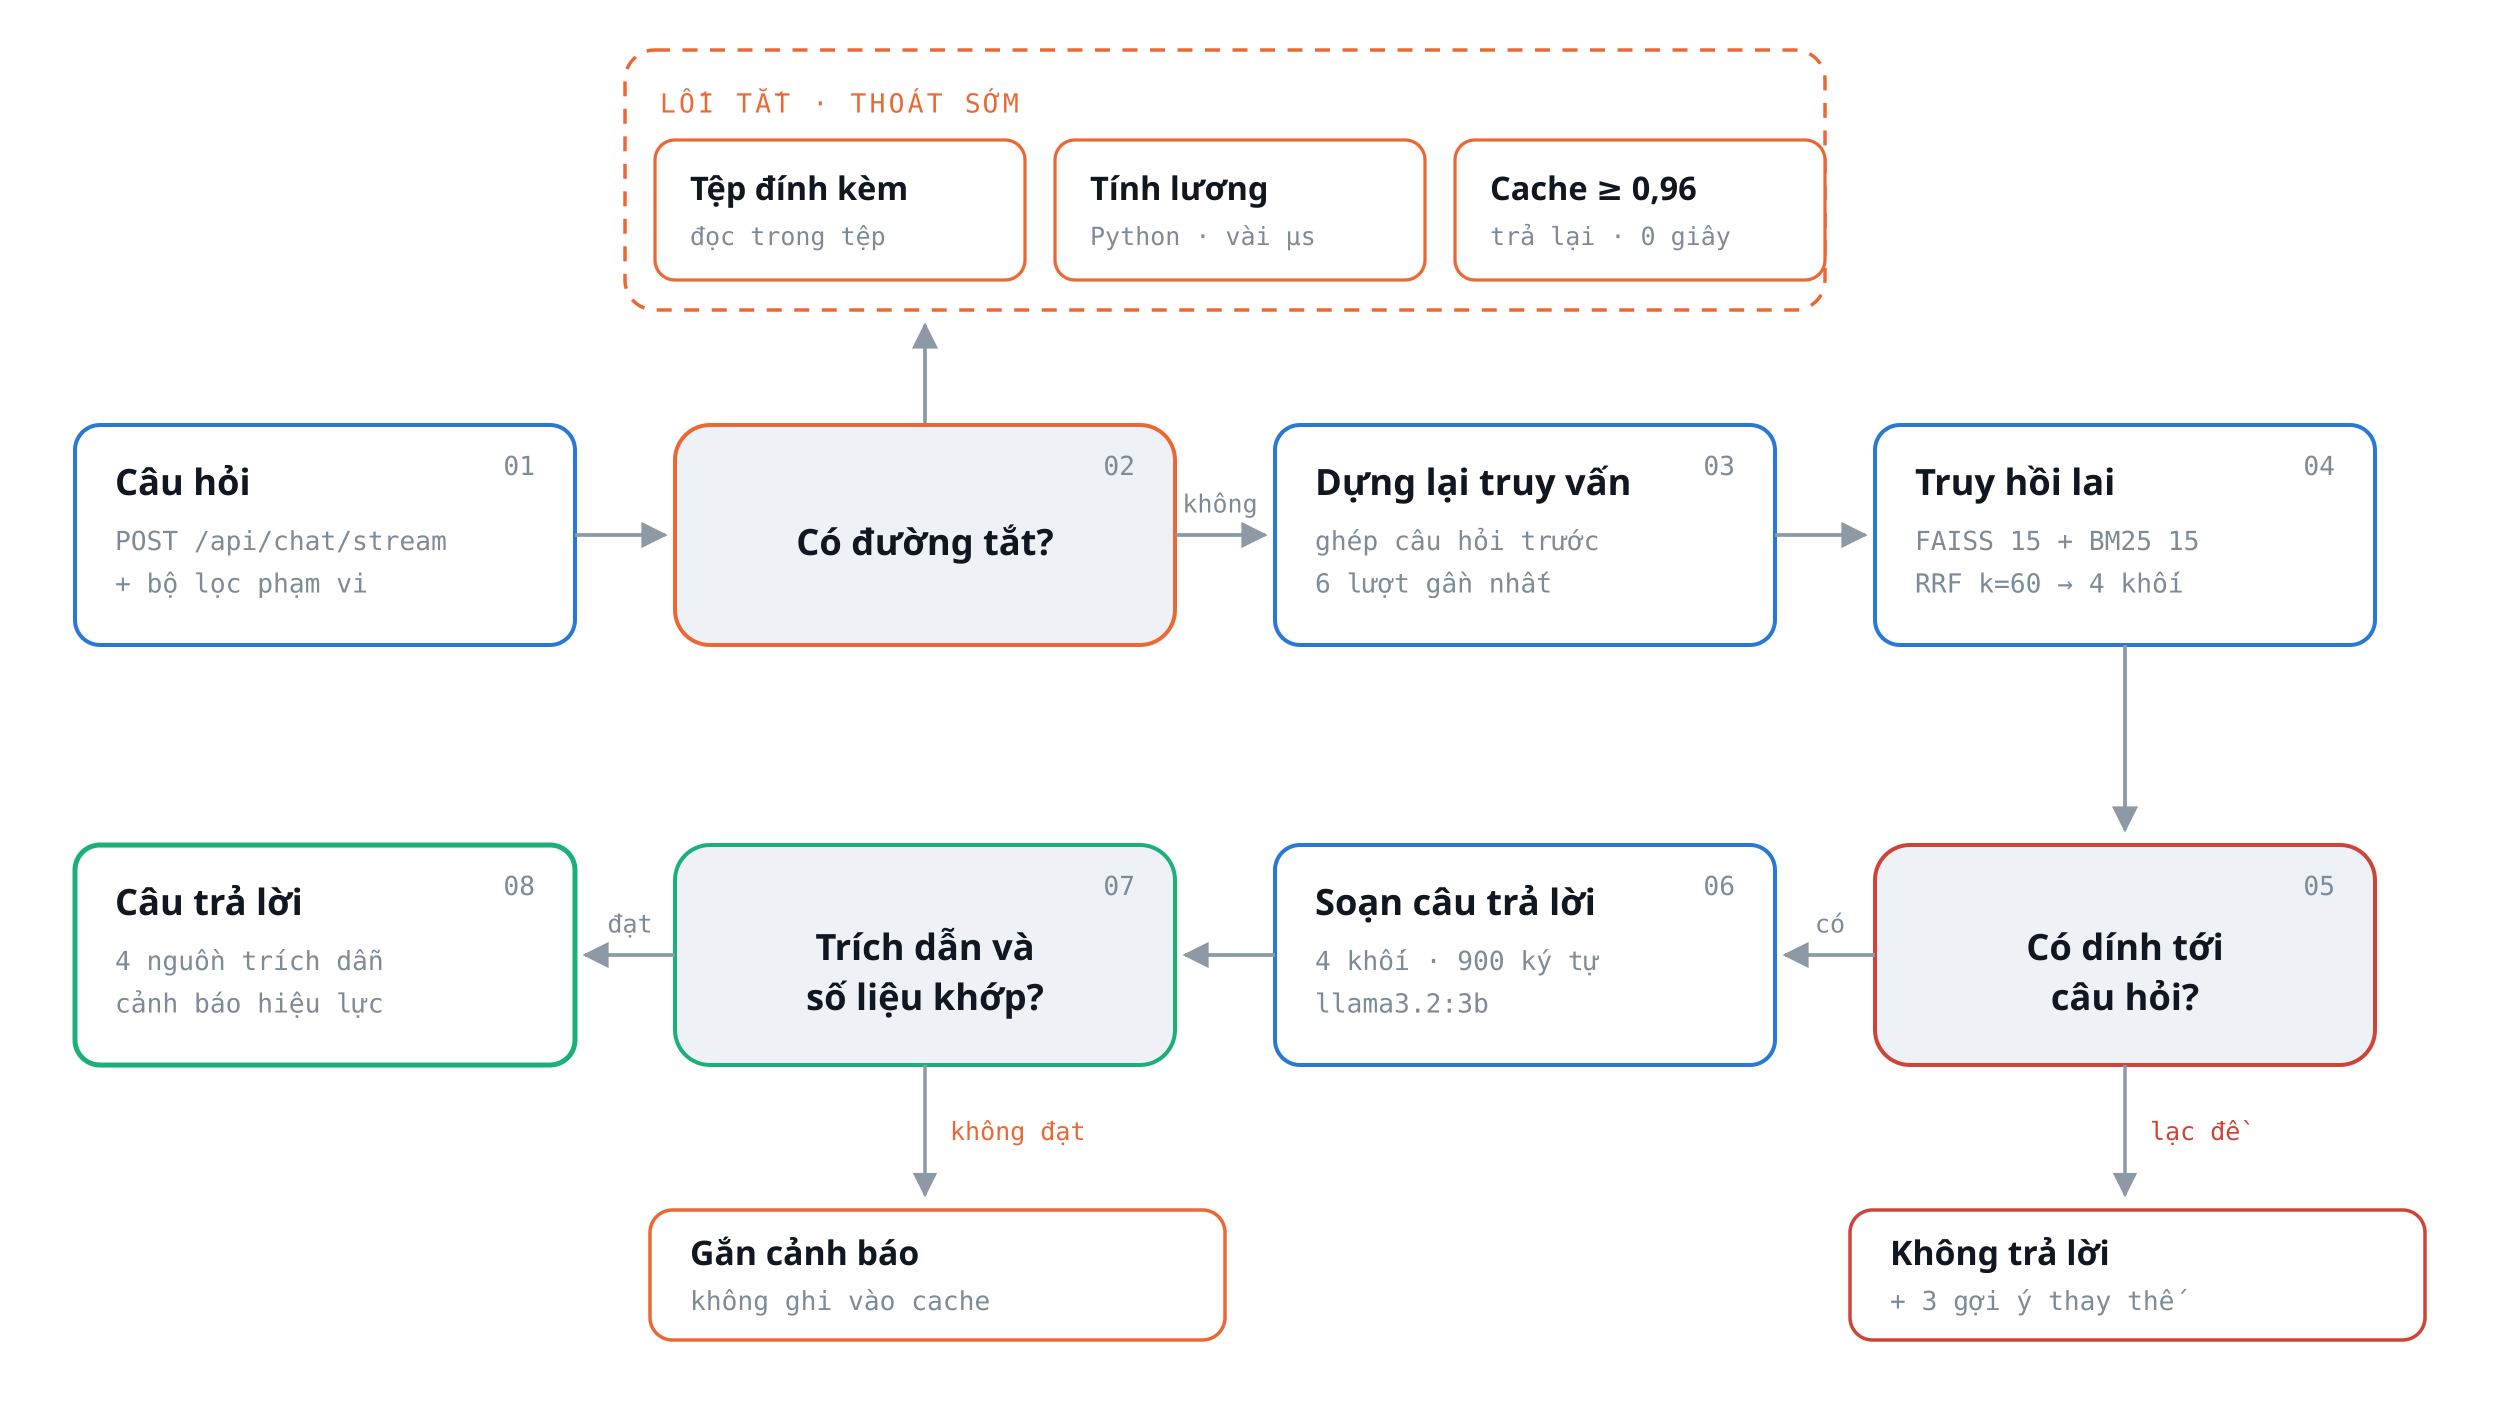
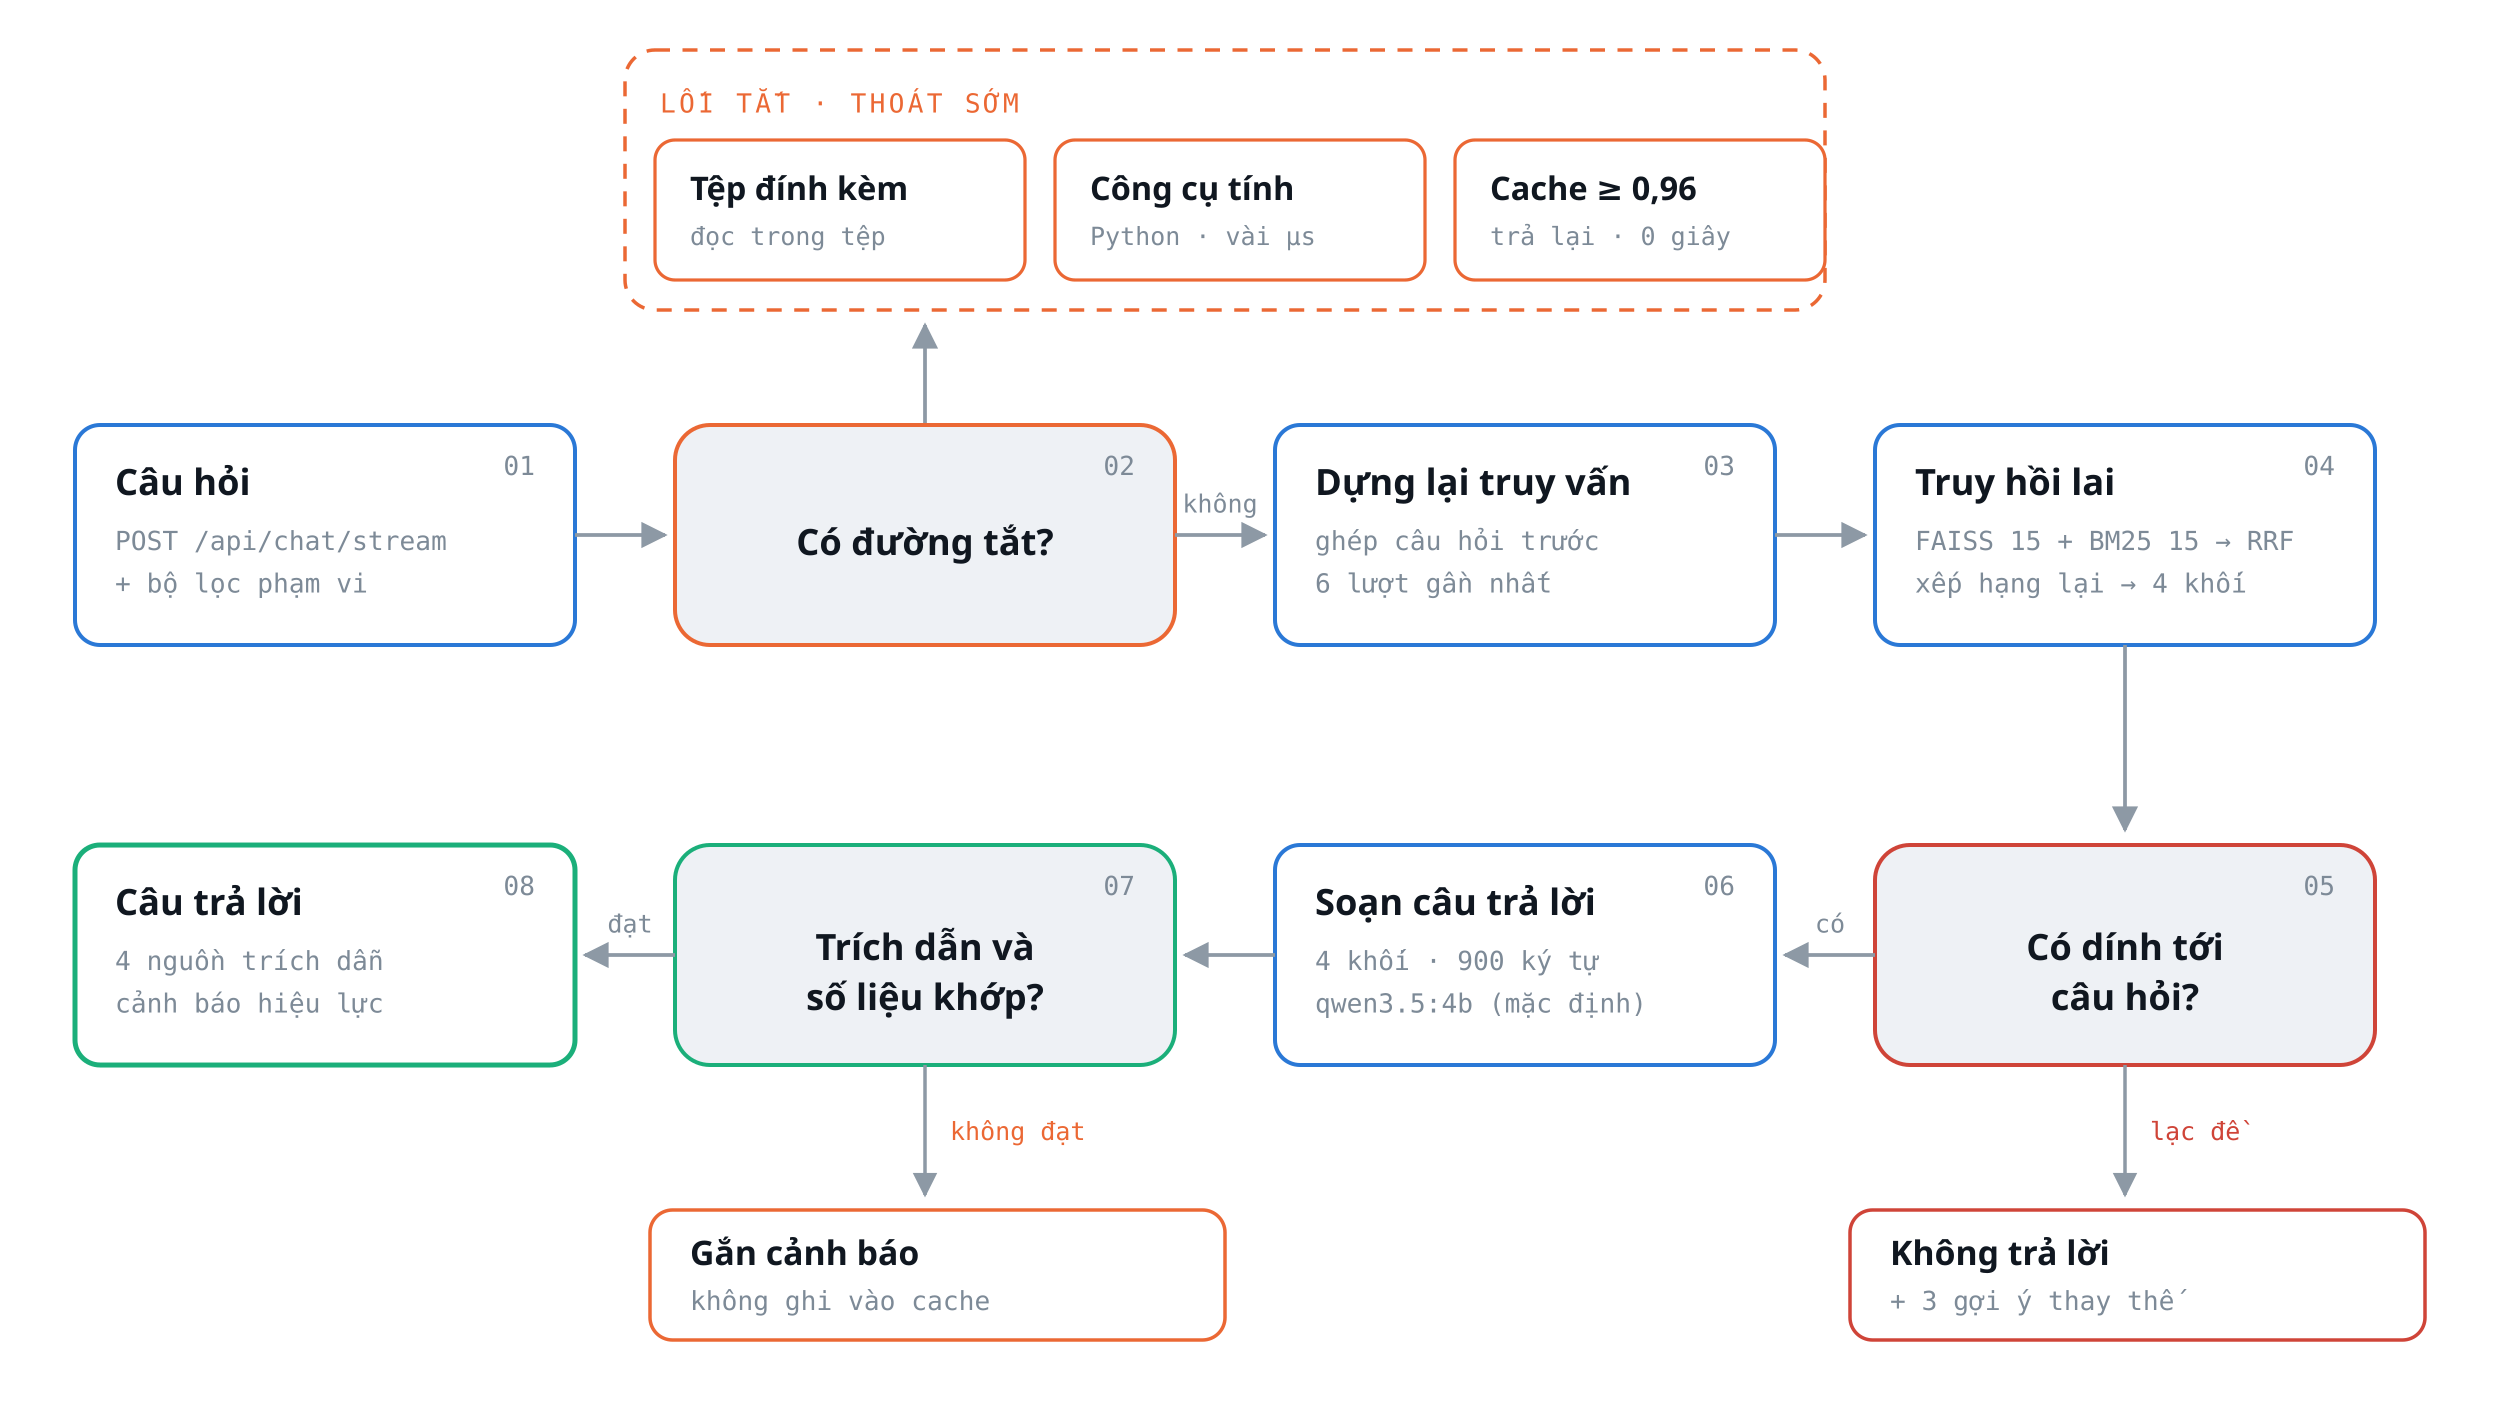
<svg xmlns="http://www.w3.org/2000/svg" width="1000" height="570" viewBox="0 0 1000 570" role="img" aria-label="Sơ đồ quy trình: câu hỏi đi qua rẽ nhanh, truy hồi lai, cổng chặn lạc đề, sinh câu trả lời, hậu kiểm, rồi ra câu trả lời có nguồn">
  <defs>
    <marker id="ten" viewBox="0 0 10 10" refX="9" refY="5" markerWidth="7" markerHeight="7" orient="auto-start-reverse">
      <path d="M 0 0 L 10 5 L 0 10 z" fill="#8d99a5" />
    </marker>
  </defs>
  <rect x="0" y="0" width="1000" height="570" fill="#ffffff" />
  <rect x="250" y="20" width="480" height="104" rx="12" fill="none" stroke="#eb6834" stroke-width="1.4" stroke-dasharray="6 5" />
  <text x="264" y="45" fill="#eb6834" font-family="IBM Plex Mono, monospace" font-size="10.5" letter-spacing="1.3">LỐI TẮT · THOÁT SỚM</text>
  <rect x="262" y="56" width="148" height="56" rx="8" fill="#ffffff" stroke="#eb6834" stroke-width="1.3" />
  <text x="276" y="80" fill="#101720" font-family="Be Vietnam Pro, sans-serif" font-size="13" font-weight="600">Tệp đính kèm</text>
  <text x="276" y="98" fill="#7d8a97" font-family="IBM Plex Mono, monospace" font-size="10">đọc trong tệp</text>
  <rect x="422" y="56" width="148" height="56" rx="8" fill="#ffffff" stroke="#eb6834" stroke-width="1.3" />
-   <text x="436" y="80" fill="#101720" font-family="Be Vietnam Pro, sans-serif" font-size="13" font-weight="600">Tính lương</text>
+   <text x="436" y="80" fill="#101720" font-family="Be Vietnam Pro, sans-serif" font-size="13" font-weight="600">Công cụ tính</text>
  <text x="436" y="98" fill="#7d8a97" font-family="IBM Plex Mono, monospace" font-size="10">Python · vài µs</text>
  <rect x="582" y="56" width="148" height="56" rx="8" fill="#ffffff" stroke="#eb6834" stroke-width="1.3" />
  <text x="596" y="80" fill="#101720" font-family="Be Vietnam Pro, sans-serif" font-size="13" font-weight="600">Cache ≥ 0,96</text>
  <text x="596" y="98" fill="#7d8a97" font-family="IBM Plex Mono, monospace" font-size="10">trả lại · 0 giây</text>
  <line x1="370" y1="170" x2="370" y2="130" stroke="#8d99a5" stroke-width="1.5" marker-end="url(#ten)" />
  <rect x="30" y="170" width="200" height="88" rx="10" fill="#ffffff" stroke="#2a78d6" stroke-width="1.6" />
  <text x="214" y="190" text-anchor="end" fill="#7d8a97" font-family="IBM Plex Mono, monospace" font-size="10.5">01</text>
  <text x="46" y="198" fill="#101720" font-family="Be Vietnam Pro, sans-serif" font-size="14.5" font-weight="600">Câu hỏi</text>
  <text x="46" y="220" fill="#7d8a97" font-family="IBM Plex Mono, monospace" font-size="10.5">POST /api/chat/stream</text>
  <text x="46" y="237" fill="#7d8a97" font-family="IBM Plex Mono, monospace" font-size="10.5">+ bộ lọc phạm vi</text>
  <line x1="230" y1="214" x2="266" y2="214" stroke="#8d99a5" stroke-width="1.5" marker-end="url(#ten)" />
  <rect x="270" y="170" width="200" height="88" rx="14" fill="#eef1f5" stroke="#eb6834" stroke-width="1.6" />
  <text x="454" y="190" text-anchor="end" fill="#7d8a97" font-family="IBM Plex Mono, monospace" font-size="10.5">02</text>
  <text x="370" y="222" text-anchor="middle" fill="#101720" font-family="Be Vietnam Pro, sans-serif" font-size="14.5" font-weight="600">Có đường tắt?</text>
  <line x1="470" y1="214" x2="506" y2="214" stroke="#8d99a5" stroke-width="1.5" marker-end="url(#ten)" />
  <text x="488" y="205" text-anchor="middle" fill="#7d8a97" font-family="IBM Plex Mono, monospace" font-size="10">không</text>
  <rect x="510" y="170" width="200" height="88" rx="10" fill="#ffffff" stroke="#2a78d6" stroke-width="1.6" />
  <text x="694" y="190" text-anchor="end" fill="#7d8a97" font-family="IBM Plex Mono, monospace" font-size="10.5">03</text>
  <text x="526" y="198" fill="#101720" font-family="Be Vietnam Pro, sans-serif" font-size="14.5" font-weight="600">Dựng lại truy vấn</text>
  <text x="526" y="220" fill="#7d8a97" font-family="IBM Plex Mono, monospace" font-size="10.5">ghép câu hỏi trước</text>
  <text x="526" y="237" fill="#7d8a97" font-family="IBM Plex Mono, monospace" font-size="10.5">6 lượt gần nhất</text>
  <line x1="710" y1="214" x2="746" y2="214" stroke="#8d99a5" stroke-width="1.5" marker-end="url(#ten)" />
  <rect x="750" y="170" width="200" height="88" rx="10" fill="#ffffff" stroke="#2a78d6" stroke-width="1.6" />
  <text x="934" y="190" text-anchor="end" fill="#7d8a97" font-family="IBM Plex Mono, monospace" font-size="10.5">04</text>
  <text x="766" y="198" fill="#101720" font-family="Be Vietnam Pro, sans-serif" font-size="14.5" font-weight="600">Truy hồi lai</text>
-   <text x="766" y="220" fill="#7d8a97" font-family="IBM Plex Mono, monospace" font-size="10.5">FAISS 15 + BM25 15</text>
-   <text x="766" y="237" fill="#7d8a97" font-family="IBM Plex Mono, monospace" font-size="10.5">RRF k=60 → 4 khối</text>
+   <text x="766" y="220" fill="#7d8a97" font-family="IBM Plex Mono, monospace" font-size="10.5">FAISS 15 + BM25 15 → RRF</text>
+   <text x="766" y="237" fill="#7d8a97" font-family="IBM Plex Mono, monospace" font-size="10.5">xếp hạng lại → 4 khối</text>
  <path d="M 850 258 L 850 332" fill="none" stroke="#8d99a5" stroke-width="1.5" marker-end="url(#ten)" />
  <rect x="750" y="338" width="200" height="88" rx="14" fill="#eef1f5" stroke="#cf4438" stroke-width="1.6" />
  <text x="934" y="358" text-anchor="end" fill="#7d8a97" font-family="IBM Plex Mono, monospace" font-size="10.5">05</text>
  <text x="850" y="384" text-anchor="middle" fill="#101720" font-family="Be Vietnam Pro, sans-serif" font-size="14.5" font-weight="600">Có dính tới</text>
  <text x="850" y="404" text-anchor="middle" fill="#101720" font-family="Be Vietnam Pro, sans-serif" font-size="14.5" font-weight="600">câu hỏi?</text>
  <line x1="750" y1="382" x2="714" y2="382" stroke="#8d99a5" stroke-width="1.5" marker-end="url(#ten)" />
  <text x="732" y="373" text-anchor="middle" fill="#7d8a97" font-family="IBM Plex Mono, monospace" font-size="10">có</text>
  <line x1="850" y1="426" x2="850" y2="478" stroke="#8d99a5" stroke-width="1.4" marker-end="url(#ten)" />
  <text x="860" y="456" fill="#cf4438" font-family="IBM Plex Mono, monospace" font-size="10">lạc đề</text>
  <rect x="740" y="484" width="230" height="52" rx="9" fill="#ffffff" stroke="#cf4438" stroke-width="1.4" />
  <text x="756" y="506" fill="#101720" font-family="Be Vietnam Pro, sans-serif" font-size="13.5" font-weight="600">Không trả lời</text>
  <text x="756" y="524" fill="#7d8a97" font-family="IBM Plex Mono, monospace" font-size="10.5">+ 3 gợi ý thay thế</text>
  <rect x="510" y="338" width="200" height="88" rx="10" fill="#ffffff" stroke="#2a78d6" stroke-width="1.6" />
  <text x="694" y="358" text-anchor="end" fill="#7d8a97" font-family="IBM Plex Mono, monospace" font-size="10.5">06</text>
  <text x="526" y="366" fill="#101720" font-family="Be Vietnam Pro, sans-serif" font-size="14.5" font-weight="600">Soạn câu trả lời</text>
  <text x="526" y="388" fill="#7d8a97" font-family="IBM Plex Mono, monospace" font-size="10.5">4 khối · 900 ký tự</text>
-   <text x="526" y="405" fill="#7d8a97" font-family="IBM Plex Mono, monospace" font-size="10.5">llama3.2:3b</text>
+   <text x="526" y="405" fill="#7d8a97" font-family="IBM Plex Mono, monospace" font-size="10.5">qwen3.5:4b (mặc định)</text>
  <line x1="510" y1="382" x2="474" y2="382" stroke="#8d99a5" stroke-width="1.5" marker-end="url(#ten)" />
  <rect x="270" y="338" width="200" height="88" rx="14" fill="#eef1f5" stroke="#1baf7a" stroke-width="1.6" />
  <text x="454" y="358" text-anchor="end" fill="#7d8a97" font-family="IBM Plex Mono, monospace" font-size="10.5">07</text>
  <text x="370" y="384" text-anchor="middle" fill="#101720" font-family="Be Vietnam Pro, sans-serif" font-size="14.5" font-weight="600">Trích dẫn và</text>
  <text x="370" y="404" text-anchor="middle" fill="#101720" font-family="Be Vietnam Pro, sans-serif" font-size="14.5" font-weight="600">số liệu khớp?</text>
  <line x1="370" y1="426" x2="370" y2="478" stroke="#8d99a5" stroke-width="1.4" marker-end="url(#ten)" />
  <text x="380" y="456" fill="#eb6834" font-family="IBM Plex Mono, monospace" font-size="10">không đạt</text>
  <rect x="260" y="484" width="230" height="52" rx="9" fill="#ffffff" stroke="#eb6834" stroke-width="1.4" />
  <text x="276" y="506" fill="#101720" font-family="Be Vietnam Pro, sans-serif" font-size="13.5" font-weight="600">Gắn cảnh báo</text>
  <text x="276" y="524" fill="#7d8a97" font-family="IBM Plex Mono, monospace" font-size="10.5">không ghi vào cache</text>
  <line x1="270" y1="382" x2="234" y2="382" stroke="#8d99a5" stroke-width="1.5" marker-end="url(#ten)" />
  <text x="252" y="373" text-anchor="middle" fill="#7d8a97" font-family="IBM Plex Mono, monospace" font-size="10">đạt</text>
  <rect x="30" y="338" width="200" height="88" rx="10" fill="#ffffff" stroke="#1baf7a" stroke-width="2" />
  <text x="214" y="358" text-anchor="end" fill="#7d8a97" font-family="IBM Plex Mono, monospace" font-size="10.5">08</text>
  <text x="46" y="366" fill="#101720" font-family="Be Vietnam Pro, sans-serif" font-size="14.5" font-weight="600">Câu trả lời</text>
  <text x="46" y="388" fill="#7d8a97" font-family="IBM Plex Mono, monospace" font-size="10.5">4 nguồn trích dẫn</text>
  <text x="46" y="405" fill="#7d8a97" font-family="IBM Plex Mono, monospace" font-size="10.5">cảnh báo hiệu lực</text>
</svg>
